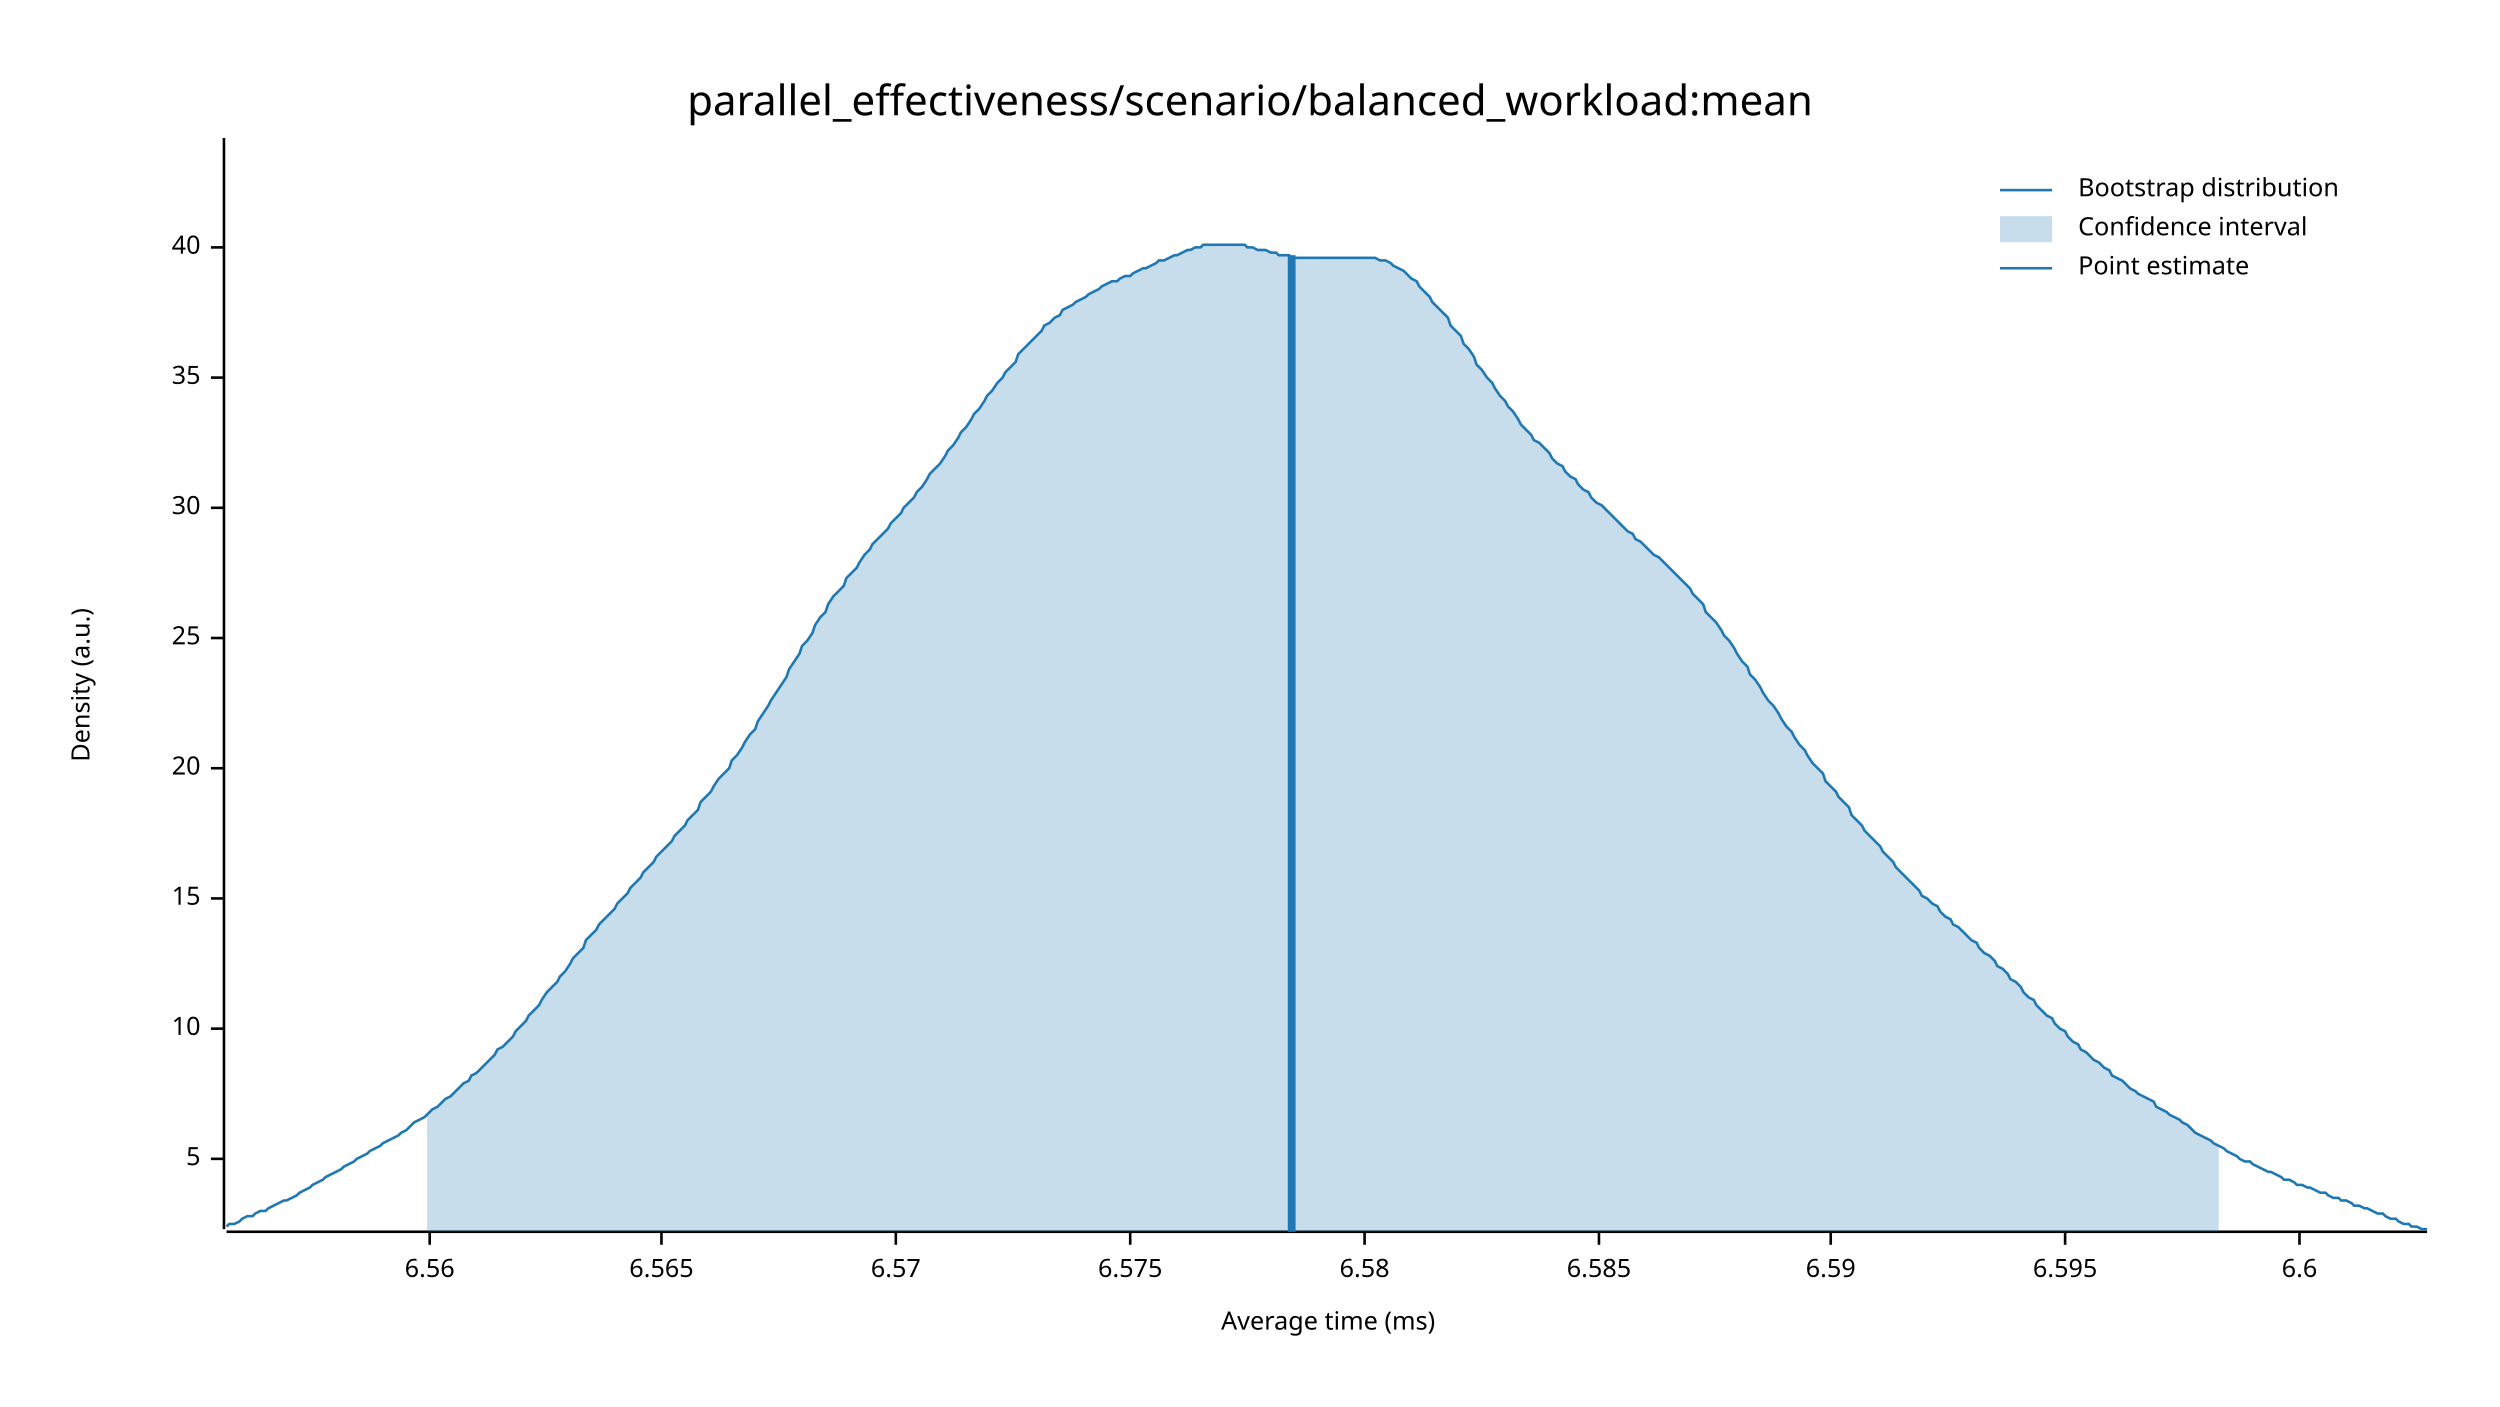
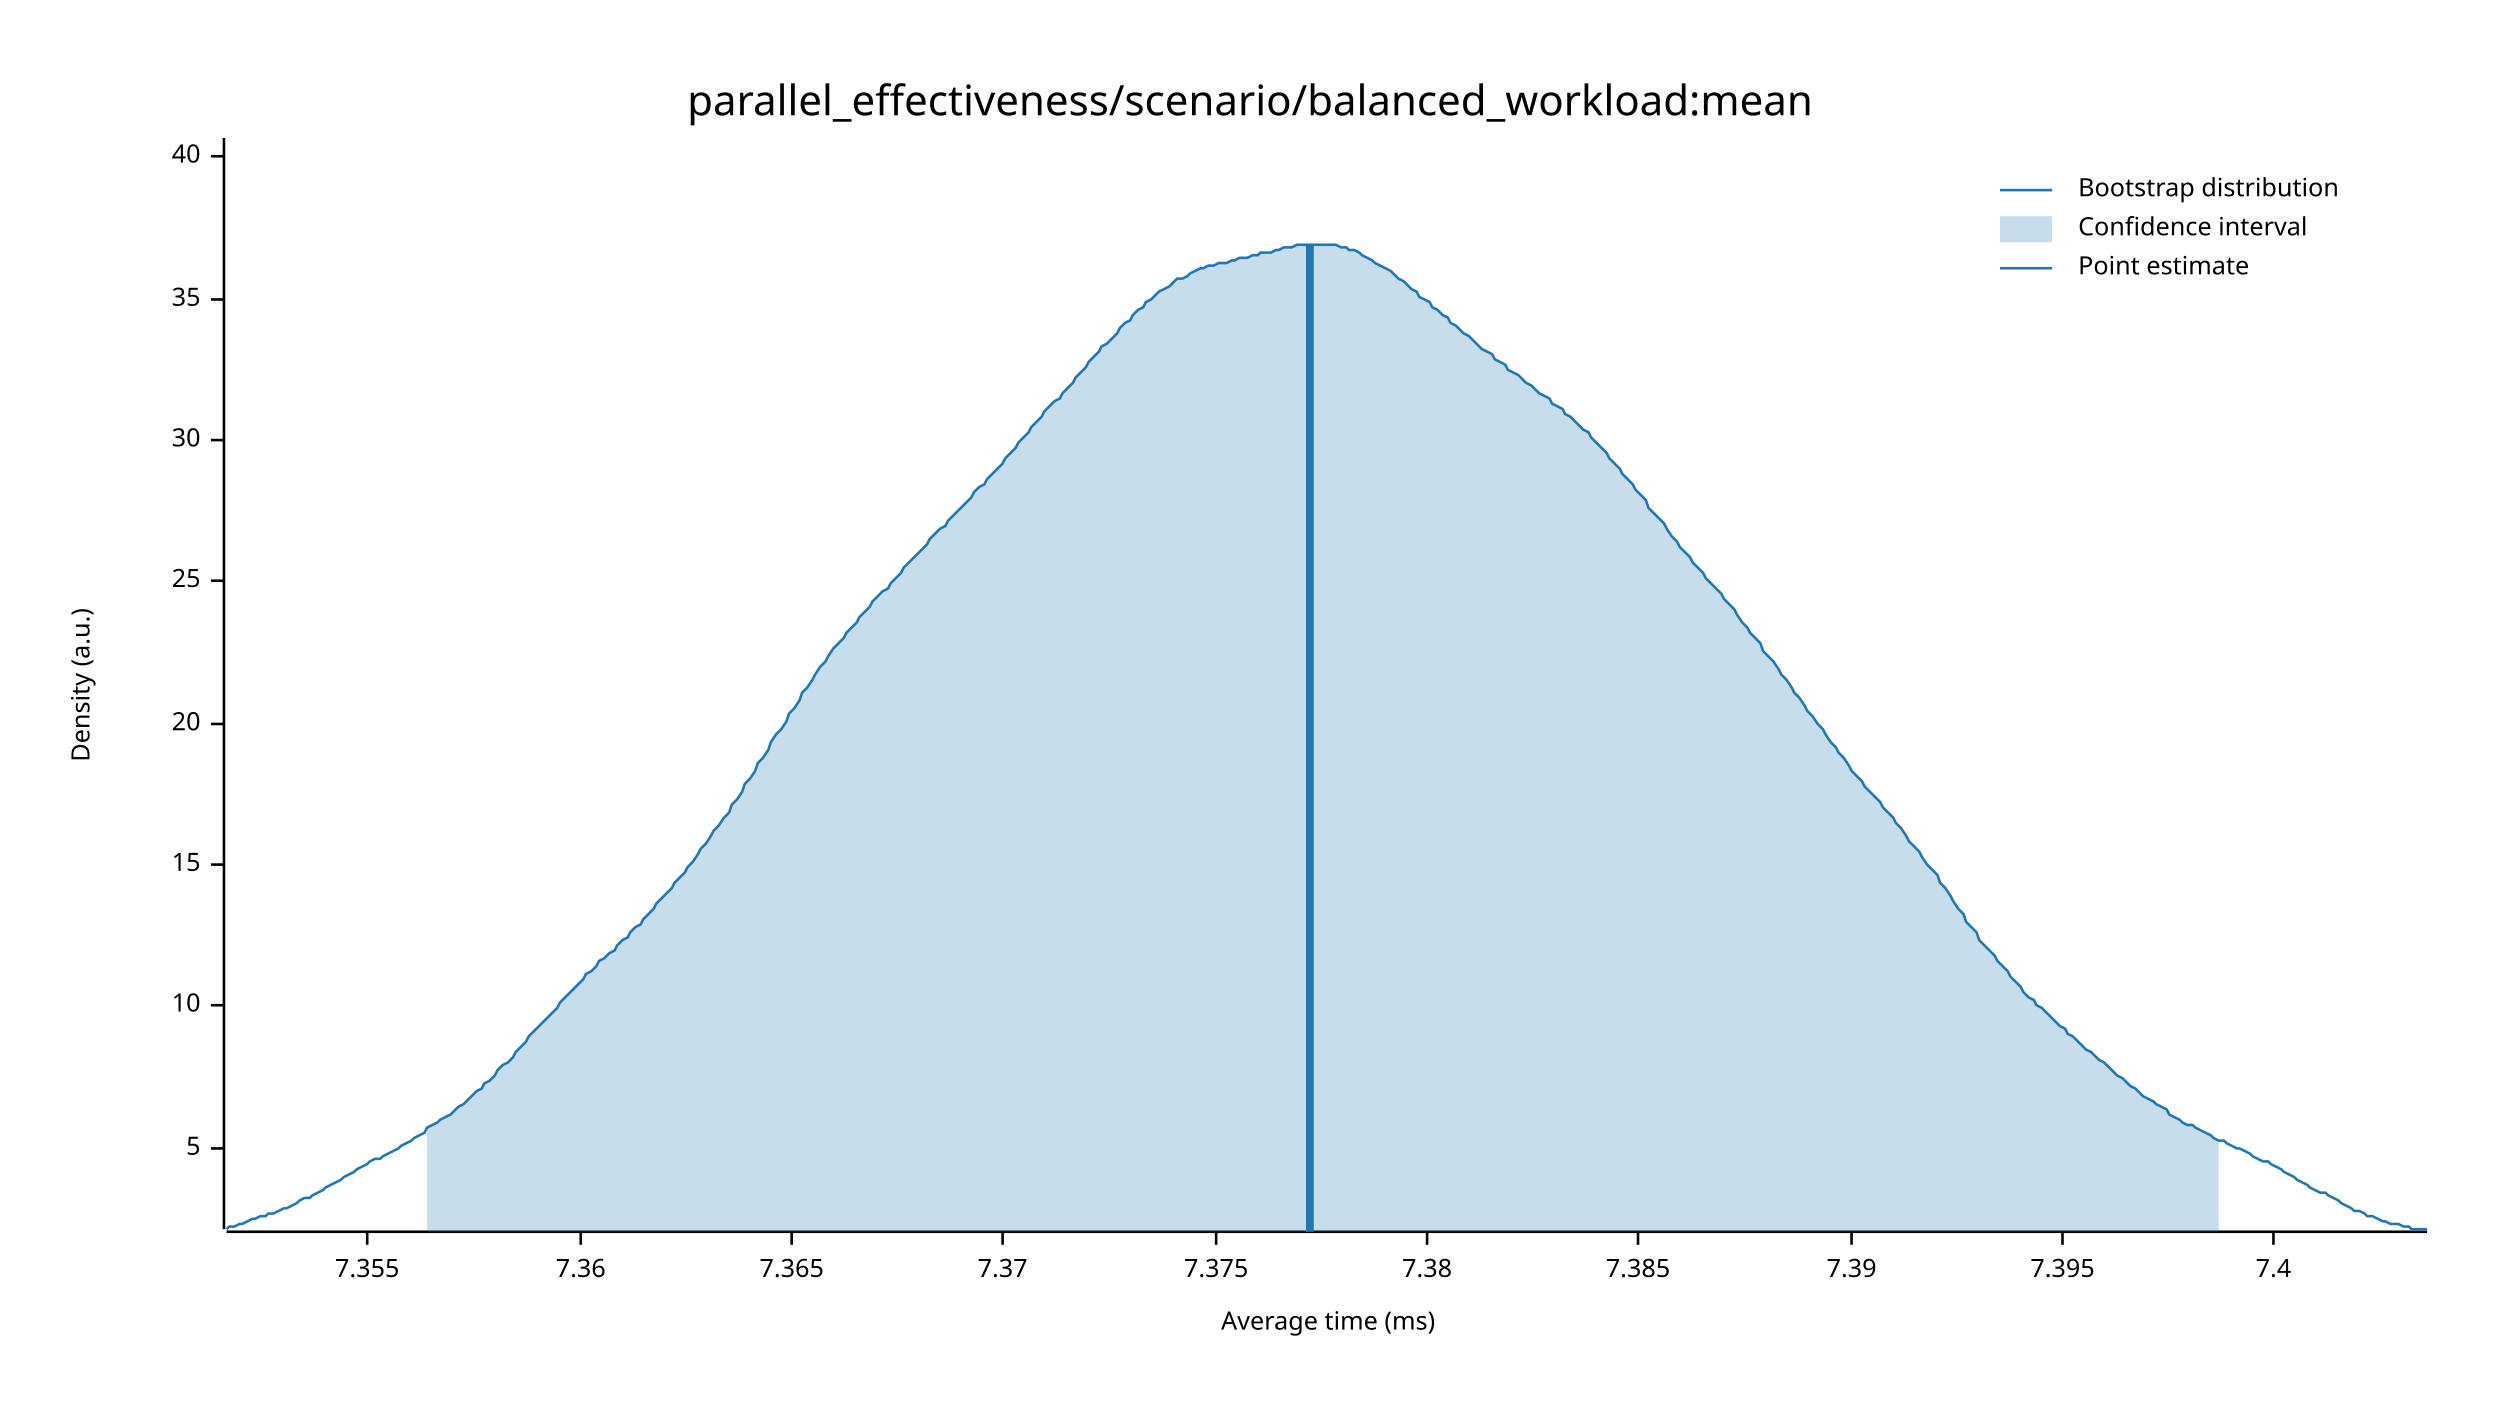
<svg xmlns="http://www.w3.org/2000/svg" width="960" height="540" viewBox="0 0 960 540">
  <text x="480" y="32" dy="0.76em" text-anchor="middle" font-family="sans-serif" font-size="16.129" opacity="1" fill="#000000">
parallel_effectiveness/scenario/balanced_workload:mean
</text>
  <text x="27" y="263" dy="0.76em" text-anchor="middle" font-family="sans-serif" font-size="9.677" opacity="1" fill="#000000" transform="rotate(270, 27, 263)">
Density (a.u.)
</text>
  <text x="510" y="513" dy="-0.5ex" text-anchor="middle" font-family="sans-serif" font-size="9.677" opacity="1" fill="#000000">
Average time (ms)
</text>
  <polyline fill="none" opacity="1" stroke="#000000" stroke-width="1" points="86,53 86,472 " />
-   <text x="77" y="445" dy="0.5ex" text-anchor="end" font-family="sans-serif" font-size="9.677" opacity="1" fill="#000000">
+   <text x="77" y="441" dy="0.5ex" text-anchor="end" font-family="sans-serif" font-size="9.677" opacity="1" fill="#000000">
5
</text>
-   <polyline fill="none" opacity="1" stroke="#000000" stroke-width="1" points="81,445 86,445 " />
-   <text x="77" y="395" dy="0.5ex" text-anchor="end" font-family="sans-serif" font-size="9.677" opacity="1" fill="#000000">
+   <polyline fill="none" opacity="1" stroke="#000000" stroke-width="1" points="81,441 86,441 " />
+   <text x="77" y="386" dy="0.5ex" text-anchor="end" font-family="sans-serif" font-size="9.677" opacity="1" fill="#000000">
10
</text>
-   <polyline fill="none" opacity="1" stroke="#000000" stroke-width="1" points="81,395 86,395 " />
-   <text x="77" y="345" dy="0.5ex" text-anchor="end" font-family="sans-serif" font-size="9.677" opacity="1" fill="#000000">
+   <polyline fill="none" opacity="1" stroke="#000000" stroke-width="1" points="81,386 86,386 " />
+   <text x="77" y="332" dy="0.5ex" text-anchor="end" font-family="sans-serif" font-size="9.677" opacity="1" fill="#000000">
15
</text>
-   <polyline fill="none" opacity="1" stroke="#000000" stroke-width="1" points="81,345 86,345 " />
-   <text x="77" y="295" dy="0.5ex" text-anchor="end" font-family="sans-serif" font-size="9.677" opacity="1" fill="#000000">
+   <polyline fill="none" opacity="1" stroke="#000000" stroke-width="1" points="81,332 86,332 " />
+   <text x="77" y="278" dy="0.5ex" text-anchor="end" font-family="sans-serif" font-size="9.677" opacity="1" fill="#000000">
20
</text>
-   <polyline fill="none" opacity="1" stroke="#000000" stroke-width="1" points="81,295 86,295 " />
-   <text x="77" y="245" dy="0.5ex" text-anchor="end" font-family="sans-serif" font-size="9.677" opacity="1" fill="#000000">
+   <polyline fill="none" opacity="1" stroke="#000000" stroke-width="1" points="81,278 86,278 " />
+   <text x="77" y="223" dy="0.5ex" text-anchor="end" font-family="sans-serif" font-size="9.677" opacity="1" fill="#000000">
25
</text>
-   <polyline fill="none" opacity="1" stroke="#000000" stroke-width="1" points="81,245 86,245 " />
-   <text x="77" y="195" dy="0.5ex" text-anchor="end" font-family="sans-serif" font-size="9.677" opacity="1" fill="#000000">
+   <polyline fill="none" opacity="1" stroke="#000000" stroke-width="1" points="81,223 86,223 " />
+   <text x="77" y="169" dy="0.5ex" text-anchor="end" font-family="sans-serif" font-size="9.677" opacity="1" fill="#000000">
30
</text>
-   <polyline fill="none" opacity="1" stroke="#000000" stroke-width="1" points="81,195 86,195 " />
-   <text x="77" y="145" dy="0.5ex" text-anchor="end" font-family="sans-serif" font-size="9.677" opacity="1" fill="#000000">
+   <polyline fill="none" opacity="1" stroke="#000000" stroke-width="1" points="81,169 86,169 " />
+   <text x="77" y="115" dy="0.5ex" text-anchor="end" font-family="sans-serif" font-size="9.677" opacity="1" fill="#000000">
35
</text>
-   <polyline fill="none" opacity="1" stroke="#000000" stroke-width="1" points="81,145 86,145 " />
-   <text x="77" y="95" dy="0.5ex" text-anchor="end" font-family="sans-serif" font-size="9.677" opacity="1" fill="#000000">
+   <polyline fill="none" opacity="1" stroke="#000000" stroke-width="1" points="81,115 86,115 " />
+   <text x="77" y="60" dy="0.5ex" text-anchor="end" font-family="sans-serif" font-size="9.677" opacity="1" fill="#000000">
40
</text>
-   <polyline fill="none" opacity="1" stroke="#000000" stroke-width="1" points="81,95 86,95 " />
+   <polyline fill="none" opacity="1" stroke="#000000" stroke-width="1" points="81,60 86,60 " />
  <polyline fill="none" opacity="1" stroke="#000000" stroke-width="1" points="87,473 932,473 " />
-   <text x="165" y="483" dy="0.76em" text-anchor="middle" font-family="sans-serif" font-size="9.677" opacity="1" fill="#000000">
- 6.56
+   <text x="141" y="483" dy="0.76em" text-anchor="middle" font-family="sans-serif" font-size="9.677" opacity="1" fill="#000000">
+ 7.355
</text>
-   <polyline fill="none" opacity="1" stroke="#000000" stroke-width="1" points="165,473 165,478 " />
-   <text x="254" y="483" dy="0.76em" text-anchor="middle" font-family="sans-serif" font-size="9.677" opacity="1" fill="#000000">
- 6.565
+   <polyline fill="none" opacity="1" stroke="#000000" stroke-width="1" points="141,473 141,478 " />
+   <text x="223" y="483" dy="0.76em" text-anchor="middle" font-family="sans-serif" font-size="9.677" opacity="1" fill="#000000">
+ 7.36
</text>
-   <polyline fill="none" opacity="1" stroke="#000000" stroke-width="1" points="254,473 254,478 " />
-   <text x="344" y="483" dy="0.76em" text-anchor="middle" font-family="sans-serif" font-size="9.677" opacity="1" fill="#000000">
- 6.57
+   <polyline fill="none" opacity="1" stroke="#000000" stroke-width="1" points="223,473 223,478 " />
+   <text x="304" y="483" dy="0.76em" text-anchor="middle" font-family="sans-serif" font-size="9.677" opacity="1" fill="#000000">
+ 7.365
</text>
-   <polyline fill="none" opacity="1" stroke="#000000" stroke-width="1" points="344,473 344,478 " />
-   <text x="434" y="483" dy="0.76em" text-anchor="middle" font-family="sans-serif" font-size="9.677" opacity="1" fill="#000000">
- 6.575
+   <polyline fill="none" opacity="1" stroke="#000000" stroke-width="1" points="304,473 304,478 " />
+   <text x="385" y="483" dy="0.76em" text-anchor="middle" font-family="sans-serif" font-size="9.677" opacity="1" fill="#000000">
+ 7.37
</text>
-   <polyline fill="none" opacity="1" stroke="#000000" stroke-width="1" points="434,473 434,478 " />
-   <text x="524" y="483" dy="0.76em" text-anchor="middle" font-family="sans-serif" font-size="9.677" opacity="1" fill="#000000">
- 6.58
+   <polyline fill="none" opacity="1" stroke="#000000" stroke-width="1" points="385,473 385,478 " />
+   <text x="467" y="483" dy="0.76em" text-anchor="middle" font-family="sans-serif" font-size="9.677" opacity="1" fill="#000000">
+ 7.375
</text>
-   <polyline fill="none" opacity="1" stroke="#000000" stroke-width="1" points="524,473 524,478 " />
-   <text x="614" y="483" dy="0.76em" text-anchor="middle" font-family="sans-serif" font-size="9.677" opacity="1" fill="#000000">
- 6.585
+   <polyline fill="none" opacity="1" stroke="#000000" stroke-width="1" points="467,473 467,478 " />
+   <text x="548" y="483" dy="0.76em" text-anchor="middle" font-family="sans-serif" font-size="9.677" opacity="1" fill="#000000">
+ 7.38
</text>
-   <polyline fill="none" opacity="1" stroke="#000000" stroke-width="1" points="614,473 614,478 " />
-   <text x="703" y="483" dy="0.76em" text-anchor="middle" font-family="sans-serif" font-size="9.677" opacity="1" fill="#000000">
- 6.59
+   <polyline fill="none" opacity="1" stroke="#000000" stroke-width="1" points="548,473 548,478 " />
+   <text x="629" y="483" dy="0.76em" text-anchor="middle" font-family="sans-serif" font-size="9.677" opacity="1" fill="#000000">
+ 7.385
</text>
-   <polyline fill="none" opacity="1" stroke="#000000" stroke-width="1" points="703,473 703,478 " />
-   <text x="793" y="483" dy="0.76em" text-anchor="middle" font-family="sans-serif" font-size="9.677" opacity="1" fill="#000000">
- 6.595
+   <polyline fill="none" opacity="1" stroke="#000000" stroke-width="1" points="629,473 629,478 " />
+   <text x="711" y="483" dy="0.76em" text-anchor="middle" font-family="sans-serif" font-size="9.677" opacity="1" fill="#000000">
+ 7.39
</text>
-   <polyline fill="none" opacity="1" stroke="#000000" stroke-width="1" points="793,473 793,478 " />
-   <text x="883" y="483" dy="0.76em" text-anchor="middle" font-family="sans-serif" font-size="9.677" opacity="1" fill="#000000">
- 6.6
+   <polyline fill="none" opacity="1" stroke="#000000" stroke-width="1" points="711,473 711,478 " />
+   <text x="792" y="483" dy="0.76em" text-anchor="middle" font-family="sans-serif" font-size="9.677" opacity="1" fill="#000000">
+ 7.395
</text>
-   <polyline fill="none" opacity="1" stroke="#000000" stroke-width="1" points="883,473 883,478 " />
-   <polyline fill="none" opacity="1" stroke="#1F78B4" stroke-width="1" points="87,471 88,470 90,470 92,469 93,468 95,467 97,467 98,466 100,465 102,465 103,464 105,463 107,462 109,461 110,461 112,460 114,459 115,458 117,457 119,456 120,455 122,454 124,453 125,452 127,451 129,450 131,449 132,448 134,447 136,446 137,445 139,444 141,443 142,442 144,441 146,440 147,439 149,438 151,437 153,436 154,435 156,434 158,432 159,431 161,430 163,429 164,428 166,426 168,425 169,424 171,422 173,421 175,419 176,418 178,416 180,415 181,413 183,412 185,410 186,409 188,407 190,405 191,403 193,402 195,400 197,398 198,396 200,394 202,392 203,390 205,388 207,386 208,384 210,381 212,379 214,377 215,375 217,373 219,370 220,368 222,366 224,364 225,361 227,359 229,357 230,355 232,353 234,351 236,349 237,347 239,345 241,343 242,341 244,339 246,337 247,335 249,333 251,331 252,329 254,327 256,325 258,323 259,321 261,319 263,317 264,315 266,313 268,311 269,308 271,306 273,304 274,302 276,299 278,297 280,295 281,292 283,290 285,287 286,285 288,282 290,280 291,277 293,274 295,271 296,269 298,266 300,263 302,260 303,257 305,254 307,251 308,248 310,246 312,243 313,240 315,237 317,235 318,232 320,229 322,227 324,225 325,222 327,220 329,218 330,216 332,213 334,211 335,209 337,207 339,205 341,203 342,201 344,199 346,197 347,195 349,193 351,191 352,189 354,187 356,184 357,182 359,180 361,178 363,175 364,173 366,171 368,168 369,166 371,164 373,161 374,159 376,157 378,154 379,152 381,150 383,147 385,145 386,143 388,141 390,139 391,136 393,134 395,132 396,131 398,129 400,127 401,125 403,124 405,122 407,121 408,119 410,118 412,117 413,116 415,115 417,114 418,113 420,112 422,111 423,110 425,109 427,108 429,108 430,107 432,106 434,106 435,105 437,104 439,103 440,103 442,102 444,101 445,100 447,100 449,99 451,98 452,98 454,97 456,96 457,96 459,95 461,95 462,94 464,94 466,94 468,94 469,94 471,94 473,94 474,94 476,94 478,94 479,95 481,95 483,96 484,96 486,96 488,97 490,97 491,98 493,98 495,98 496,99 498,99 500,99 501,99 503,99 505,99 506,99 508,99 510,99 512,99 513,99 515,99 517,99 518,99 520,99 522,99 523,99 525,99 527,99 528,99 530,100 532,100 534,101 535,102 537,103 539,104 540,105 542,107 544,108 545,110 547,112 549,114 550,116 552,118 554,120 556,122 557,125 559,127 561,129 562,132 564,134 566,137 567,140 569,142 571,145 573,147 574,149 576,152 578,154 579,156 581,158 583,161 584,163 586,165 588,167 589,169 591,170 593,172 595,174 596,176 598,178 600,179 601,181 603,183 605,184 606,186 608,188 610,189 611,191 613,193 615,194 617,196 618,197 620,199 622,201 623,202 625,204 627,205 628,207 630,208 632,210 633,211 635,213 637,214 639,216 640,217 642,219 644,221 645,222 647,224 649,226 650,228 652,230 654,232 655,235 657,237 659,239 661,242 662,244 664,246 666,249 667,251 669,254 671,256 672,259 674,261 676,264 677,266 679,269 681,271 683,274 684,276 686,279 688,281 689,283 691,286 693,288 694,290 696,293 698,295 700,297 701,300 703,302 705,304 706,306 708,308 710,310 711,313 713,315 715,317 716,319 718,321 720,323 722,325 723,327 725,329 727,331 728,333 730,335 732,337 733,338 735,340 737,342 738,344 740,345 742,347 744,348 745,350 747,352 749,353 750,355 752,356 754,358 755,359 757,361 759,362 760,364 762,366 764,367 766,369 767,371 769,372 771,374 772,376 774,377 776,379 777,381 779,383 781,384 782,386 784,388 786,390 788,391 789,393 791,395 793,396 794,398 796,400 798,401 799,403 801,404 803,406 804,407 806,408 808,410 810,411 811,413 813,414 815,415 816,416 818,418 820,419 821,420 823,421 825,422 827,423 828,425 830,426 832,427 833,428 835,429 837,430 838,431 840,432 842,434 843,435 845,436 847,437 849,438 850,439 852,440 854,441 855,442 857,443 859,444 860,445 862,446 864,446 865,447 867,448 869,449 871,450 872,450 874,451 876,452 877,453 879,453 881,454 882,455 884,455 886,456 887,456 889,457 891,458 893,458 894,459 896,460 898,460 899,461 901,461 903,462 904,463 906,463 908,464 909,464 911,465 913,466 915,466 916,467 918,468 920,468 921,469 923,470 925,470 926,471 928,471 930,472 932,472 " />
-   <polygon opacity="0.25" fill="#1F78B4" points="164,428 166,426 168,425 169,424 171,422 173,421 175,419 176,418 178,416 180,415 181,413 183,412 185,410 186,409 188,407 190,405 191,403 193,402 195,400 197,398 198,396 200,394 202,392 203,390 205,388 207,386 208,384 210,381 212,379 214,377 215,375 217,373 219,370 220,368 222,366 224,364 225,361 227,359 229,357 230,355 232,353 234,351 236,349 237,347 239,345 241,343 242,341 244,339 246,337 247,335 249,333 251,331 252,329 254,327 256,325 258,323 259,321 261,319 263,317 264,315 266,313 268,311 269,308 271,306 273,304 274,302 276,299 278,297 280,295 281,292 283,290 285,287 286,285 288,282 290,280 291,277 293,274 295,271 296,269 298,266 300,263 302,260 303,257 305,254 307,251 308,248 310,246 312,243 313,240 315,237 317,235 318,232 320,229 322,227 324,225 325,222 327,220 329,218 330,216 332,213 334,211 335,209 337,207 339,205 341,203 342,201 344,199 346,197 347,195 349,193 351,191 352,189 354,187 356,184 357,182 359,180 361,178 363,175 364,173 366,171 368,168 369,166 371,164 373,161 374,159 376,157 378,154 379,152 381,150 383,147 385,145 386,143 388,141 390,139 391,136 393,134 395,132 396,131 398,129 400,127 401,125 403,124 405,122 407,121 408,119 410,118 412,117 413,116 415,115 417,114 418,113 420,112 422,111 423,110 425,109 427,108 429,108 430,107 432,106 434,106 435,105 437,104 439,103 440,103 442,102 444,101 445,100 447,100 449,99 451,98 452,98 454,97 456,96 457,96 459,95 461,95 462,94 464,94 466,94 468,94 469,94 471,94 473,94 474,94 476,94 478,94 479,95 481,95 483,96 484,96 486,96 488,97 490,97 491,98 493,98 495,98 496,99 498,99 500,99 501,99 503,99 505,99 506,99 508,99 510,99 512,99 513,99 515,99 517,99 518,99 520,99 522,99 523,99 525,99 527,99 528,99 530,100 532,100 534,101 535,102 537,103 539,104 540,105 542,107 544,108 545,110 547,112 549,114 550,116 552,118 554,120 556,122 557,125 559,127 561,129 562,132 564,134 566,137 567,140 569,142 571,145 573,147 574,149 576,152 578,154 579,156 581,158 583,161 584,163 586,165 588,167 589,169 591,170 593,172 595,174 596,176 598,178 600,179 601,181 603,183 605,184 606,186 608,188 610,189 611,191 613,193 615,194 617,196 618,197 620,199 622,201 623,202 625,204 627,205 628,207 630,208 632,210 633,211 635,213 637,214 639,216 640,217 642,219 644,221 645,222 647,224 649,226 650,228 652,230 654,232 655,235 657,237 659,239 661,242 662,244 664,246 666,249 667,251 669,254 671,256 672,259 674,261 676,264 677,266 679,269 681,271 683,274 684,276 686,279 688,281 689,283 691,286 693,288 694,290 696,293 698,295 700,297 701,300 703,302 705,304 706,306 708,308 710,310 711,313 713,315 715,317 716,319 718,321 720,323 722,325 723,327 725,329 727,331 728,333 730,335 732,337 733,338 735,340 737,342 738,344 740,345 742,347 744,348 745,350 747,352 749,353 750,355 752,356 754,358 755,359 757,361 759,362 760,364 762,366 764,367 766,369 767,371 769,372 771,374 772,376 774,377 776,379 777,381 779,383 781,384 782,386 784,388 786,390 788,391 789,393 791,395 793,396 794,398 796,400 798,401 799,403 801,404 803,406 804,407 806,408 808,410 810,411 811,413 813,414 815,415 816,416 818,418 820,419 821,420 823,421 825,422 827,423 828,425 830,426 832,427 833,428 835,429 837,430 838,431 840,432 842,434 843,435 845,436 847,437 849,438 850,439 852,440 852,473 164,473 " />
-   <polyline fill="none" opacity="1" stroke="#1F78B4" stroke-width="3" points="496,473 496,98 " />
+   <polyline fill="none" opacity="1" stroke="#000000" stroke-width="1" points="792,473 792,478 " />
+   <text x="873" y="483" dy="0.76em" text-anchor="middle" font-family="sans-serif" font-size="9.677" opacity="1" fill="#000000">
+ 7.4
+ </text>
+   <polyline fill="none" opacity="1" stroke="#000000" stroke-width="1" points="873,473 873,478 " />
+   <polyline fill="none" opacity="1" stroke="#1F78B4" stroke-width="1" points="87,472 88,471 90,471 92,470 93,470 95,469 97,468 98,468 100,467 102,467 103,466 105,466 107,465 109,464 110,464 112,463 114,462 115,461 117,460 119,460 120,459 122,458 124,457 125,456 127,455 129,454 131,453 132,452 134,451 136,450 137,449 139,448 141,447 142,446 144,445 146,445 147,444 149,443 151,442 153,441 154,440 156,439 158,438 159,437 161,436 163,435 164,433 166,432 168,431 169,430 171,429 173,428 175,426 176,425 178,424 180,422 181,421 183,419 185,418 186,416 188,415 190,413 191,411 193,409 195,408 197,406 198,404 200,402 202,400 203,398 205,396 207,394 208,393 210,391 212,389 214,387 215,385 217,383 219,381 220,380 222,378 224,376 225,374 227,373 229,371 230,369 232,368 234,366 236,365 237,363 239,361 241,360 242,358 244,356 246,355 247,353 249,351 251,349 252,347 254,345 256,343 258,341 259,339 261,337 263,335 264,333 266,331 268,328 269,326 271,324 273,321 274,319 276,317 278,314 280,312 281,309 283,307 285,304 286,301 288,299 290,296 291,293 293,291 295,288 296,285 298,282 300,280 302,277 303,274 305,272 307,269 308,266 310,264 312,261 313,259 315,256 317,254 318,252 320,249 322,247 324,245 325,243 327,241 329,239 330,237 332,235 334,233 335,231 337,229 339,227 341,226 342,224 344,222 346,220 347,218 349,216 351,214 352,213 354,211 356,209 357,207 359,205 361,203 363,202 364,200 366,198 368,196 369,195 371,193 373,191 374,189 376,187 378,186 379,184 381,182 383,180 385,178 386,176 388,174 390,172 391,170 393,168 395,166 396,164 398,162 400,160 401,158 403,156 405,154 407,153 408,151 410,149 412,147 413,145 415,143 417,141 418,139 420,137 422,135 423,133 425,132 427,130 429,128 430,126 432,124 434,123 435,121 437,119 439,118 440,116 442,115 444,113 445,112 447,111 449,110 451,108 452,107 454,107 456,106 457,105 459,104 461,103 462,103 464,102 466,102 468,101 469,101 471,101 473,100 474,100 476,99 478,99 479,99 481,98 483,98 484,97 486,97 488,97 490,96 491,96 493,95 495,95 496,95 498,94 500,94 501,94 503,94 505,94 506,94 508,94 510,94 512,94 513,94 515,95 517,95 518,96 520,96 522,97 523,98 525,99 527,100 528,101 530,102 532,103 534,104 535,105 537,107 539,108 540,109 542,111 544,112 545,114 547,115 549,116 550,118 552,119 554,121 556,122 557,124 559,125 561,127 562,128 564,129 566,131 567,132 569,134 571,135 573,136 574,138 576,139 578,140 579,142 581,143 583,144 584,145 586,147 588,148 589,149 591,151 593,152 595,153 596,155 598,156 600,157 601,159 603,160 605,162 606,163 608,165 610,166 611,168 613,170 615,172 617,174 618,176 620,178 622,180 623,182 625,184 627,186 628,188 630,190 632,192 633,195 635,197 637,199 639,201 640,203 642,206 644,208 645,210 647,212 649,214 650,216 652,218 654,220 655,222 657,224 659,226 661,228 662,230 664,232 666,234 667,236 669,239 671,241 672,243 674,245 676,247 677,250 679,252 681,254 683,257 684,259 686,261 688,264 689,266 691,268 693,271 694,273 696,275 698,278 700,280 701,282 703,285 705,287 706,289 708,291 710,294 711,296 713,298 715,300 716,302 718,304 720,306 722,308 723,310 725,312 727,314 728,316 730,318 732,321 733,323 735,325 737,327 738,329 740,332 742,334 744,336 745,339 747,341 749,344 750,346 752,349 754,351 755,354 757,356 759,358 760,361 762,363 764,365 766,367 767,369 769,371 771,373 772,375 774,377 776,379 777,381 779,383 781,384 782,386 784,387 786,389 788,391 789,392 791,394 793,395 794,397 796,398 798,400 799,401 801,403 803,404 804,405 806,407 808,408 810,410 811,411 813,413 815,414 816,415 818,417 820,418 821,419 823,421 825,422 827,423 828,424 830,425 832,426 833,428 835,429 837,430 838,431 840,432 842,432 843,433 845,434 847,435 849,436 850,437 852,438 854,438 855,439 857,440 859,441 860,441 862,442 864,443 865,444 867,445 869,446 871,446 872,447 874,448 876,449 877,450 879,451 881,452 882,453 884,454 886,455 887,456 889,457 891,458 893,458 894,459 896,460 898,461 899,462 901,463 903,464 904,465 906,465 908,466 909,467 911,467 913,468 915,469 916,469 918,470 920,470 921,470 923,471 925,471 926,472 928,472 930,472 932,472 " />
+   <polygon opacity="0.25" fill="#1F78B4" points="164,433 166,432 168,431 169,430 171,429 173,428 175,426 176,425 178,424 180,422 181,421 183,419 185,418 186,416 188,415 190,413 191,411 193,409 195,408 197,406 198,404 200,402 202,400 203,398 205,396 207,394 208,393 210,391 212,389 214,387 215,385 217,383 219,381 220,380 222,378 224,376 225,374 227,373 229,371 230,369 232,368 234,366 236,365 237,363 239,361 241,360 242,358 244,356 246,355 247,353 249,351 251,349 252,347 254,345 256,343 258,341 259,339 261,337 263,335 264,333 266,331 268,328 269,326 271,324 273,321 274,319 276,317 278,314 280,312 281,309 283,307 285,304 286,301 288,299 290,296 291,293 293,291 295,288 296,285 298,282 300,280 302,277 303,274 305,272 307,269 308,266 310,264 312,261 313,259 315,256 317,254 318,252 320,249 322,247 324,245 325,243 327,241 329,239 330,237 332,235 334,233 335,231 337,229 339,227 341,226 342,224 344,222 346,220 347,218 349,216 351,214 352,213 354,211 356,209 357,207 359,205 361,203 363,202 364,200 366,198 368,196 369,195 371,193 373,191 374,189 376,187 378,186 379,184 381,182 383,180 385,178 386,176 388,174 390,172 391,170 393,168 395,166 396,164 398,162 400,160 401,158 403,156 405,154 407,153 408,151 410,149 412,147 413,145 415,143 417,141 418,139 420,137 422,135 423,133 425,132 427,130 429,128 430,126 432,124 434,123 435,121 437,119 439,118 440,116 442,115 444,113 445,112 447,111 449,110 451,108 452,107 454,107 456,106 457,105 459,104 461,103 462,103 464,102 466,102 468,101 469,101 471,101 473,100 474,100 476,99 478,99 479,99 481,98 483,98 484,97 486,97 488,97 490,96 491,96 493,95 495,95 496,95 498,94 500,94 501,94 503,94 505,94 506,94 508,94 510,94 512,94 513,94 515,95 517,95 518,96 520,96 522,97 523,98 525,99 527,100 528,101 530,102 532,103 534,104 535,105 537,107 539,108 540,109 542,111 544,112 545,114 547,115 549,116 550,118 552,119 554,121 556,122 557,124 559,125 561,127 562,128 564,129 566,131 567,132 569,134 571,135 573,136 574,138 576,139 578,140 579,142 581,143 583,144 584,145 586,147 588,148 589,149 591,151 593,152 595,153 596,155 598,156 600,157 601,159 603,160 605,162 606,163 608,165 610,166 611,168 613,170 615,172 617,174 618,176 620,178 622,180 623,182 625,184 627,186 628,188 630,190 632,192 633,195 635,197 637,199 639,201 640,203 642,206 644,208 645,210 647,212 649,214 650,216 652,218 654,220 655,222 657,224 659,226 661,228 662,230 664,232 666,234 667,236 669,239 671,241 672,243 674,245 676,247 677,250 679,252 681,254 683,257 684,259 686,261 688,264 689,266 691,268 693,271 694,273 696,275 698,278 700,280 701,282 703,285 705,287 706,289 708,291 710,294 711,296 713,298 715,300 716,302 718,304 720,306 722,308 723,310 725,312 727,314 728,316 730,318 732,321 733,323 735,325 737,327 738,329 740,332 742,334 744,336 745,339 747,341 749,344 750,346 752,349 754,351 755,354 757,356 759,358 760,361 762,363 764,365 766,367 767,369 769,371 771,373 772,375 774,377 776,379 777,381 779,383 781,384 782,386 784,387 786,389 788,391 789,392 791,394 793,395 794,397 796,398 798,400 799,401 801,403 803,404 804,405 806,407 808,408 810,410 811,411 813,413 815,414 816,415 818,417 820,418 821,419 823,421 825,422 827,423 828,424 830,425 832,426 833,428 835,429 837,430 838,431 840,432 842,432 843,433 845,434 847,435 849,436 850,437 852,438 852,473 164,473 " />
+   <polyline fill="none" opacity="1" stroke="#1F78B4" stroke-width="3" points="503,473 503,94 " />
  <text x="798" y="68" dy="0.76em" text-anchor="start" font-family="sans-serif" font-size="9.677" opacity="1" fill="#000000">
Bootstrap distribution
</text>
  <text x="798" y="83" dy="0.76em" text-anchor="start" font-family="sans-serif" font-size="9.677" opacity="1" fill="#000000">
Confidence interval
</text>
  <text x="798" y="98" dy="0.76em" text-anchor="start" font-family="sans-serif" font-size="9.677" opacity="1" fill="#000000">
Point estimate
</text>
  <polyline fill="none" opacity="1" stroke="#1F78B4" stroke-width="1" points="768,73 788,73 " />
  <rect x="768" y="83" width="20" height="10" opacity="0.25" fill="#1F78B4" stroke="none" />
  <polyline fill="none" opacity="1" stroke="#1F78B4" stroke-width="1" points="768,103 788,103 " />
</svg>
